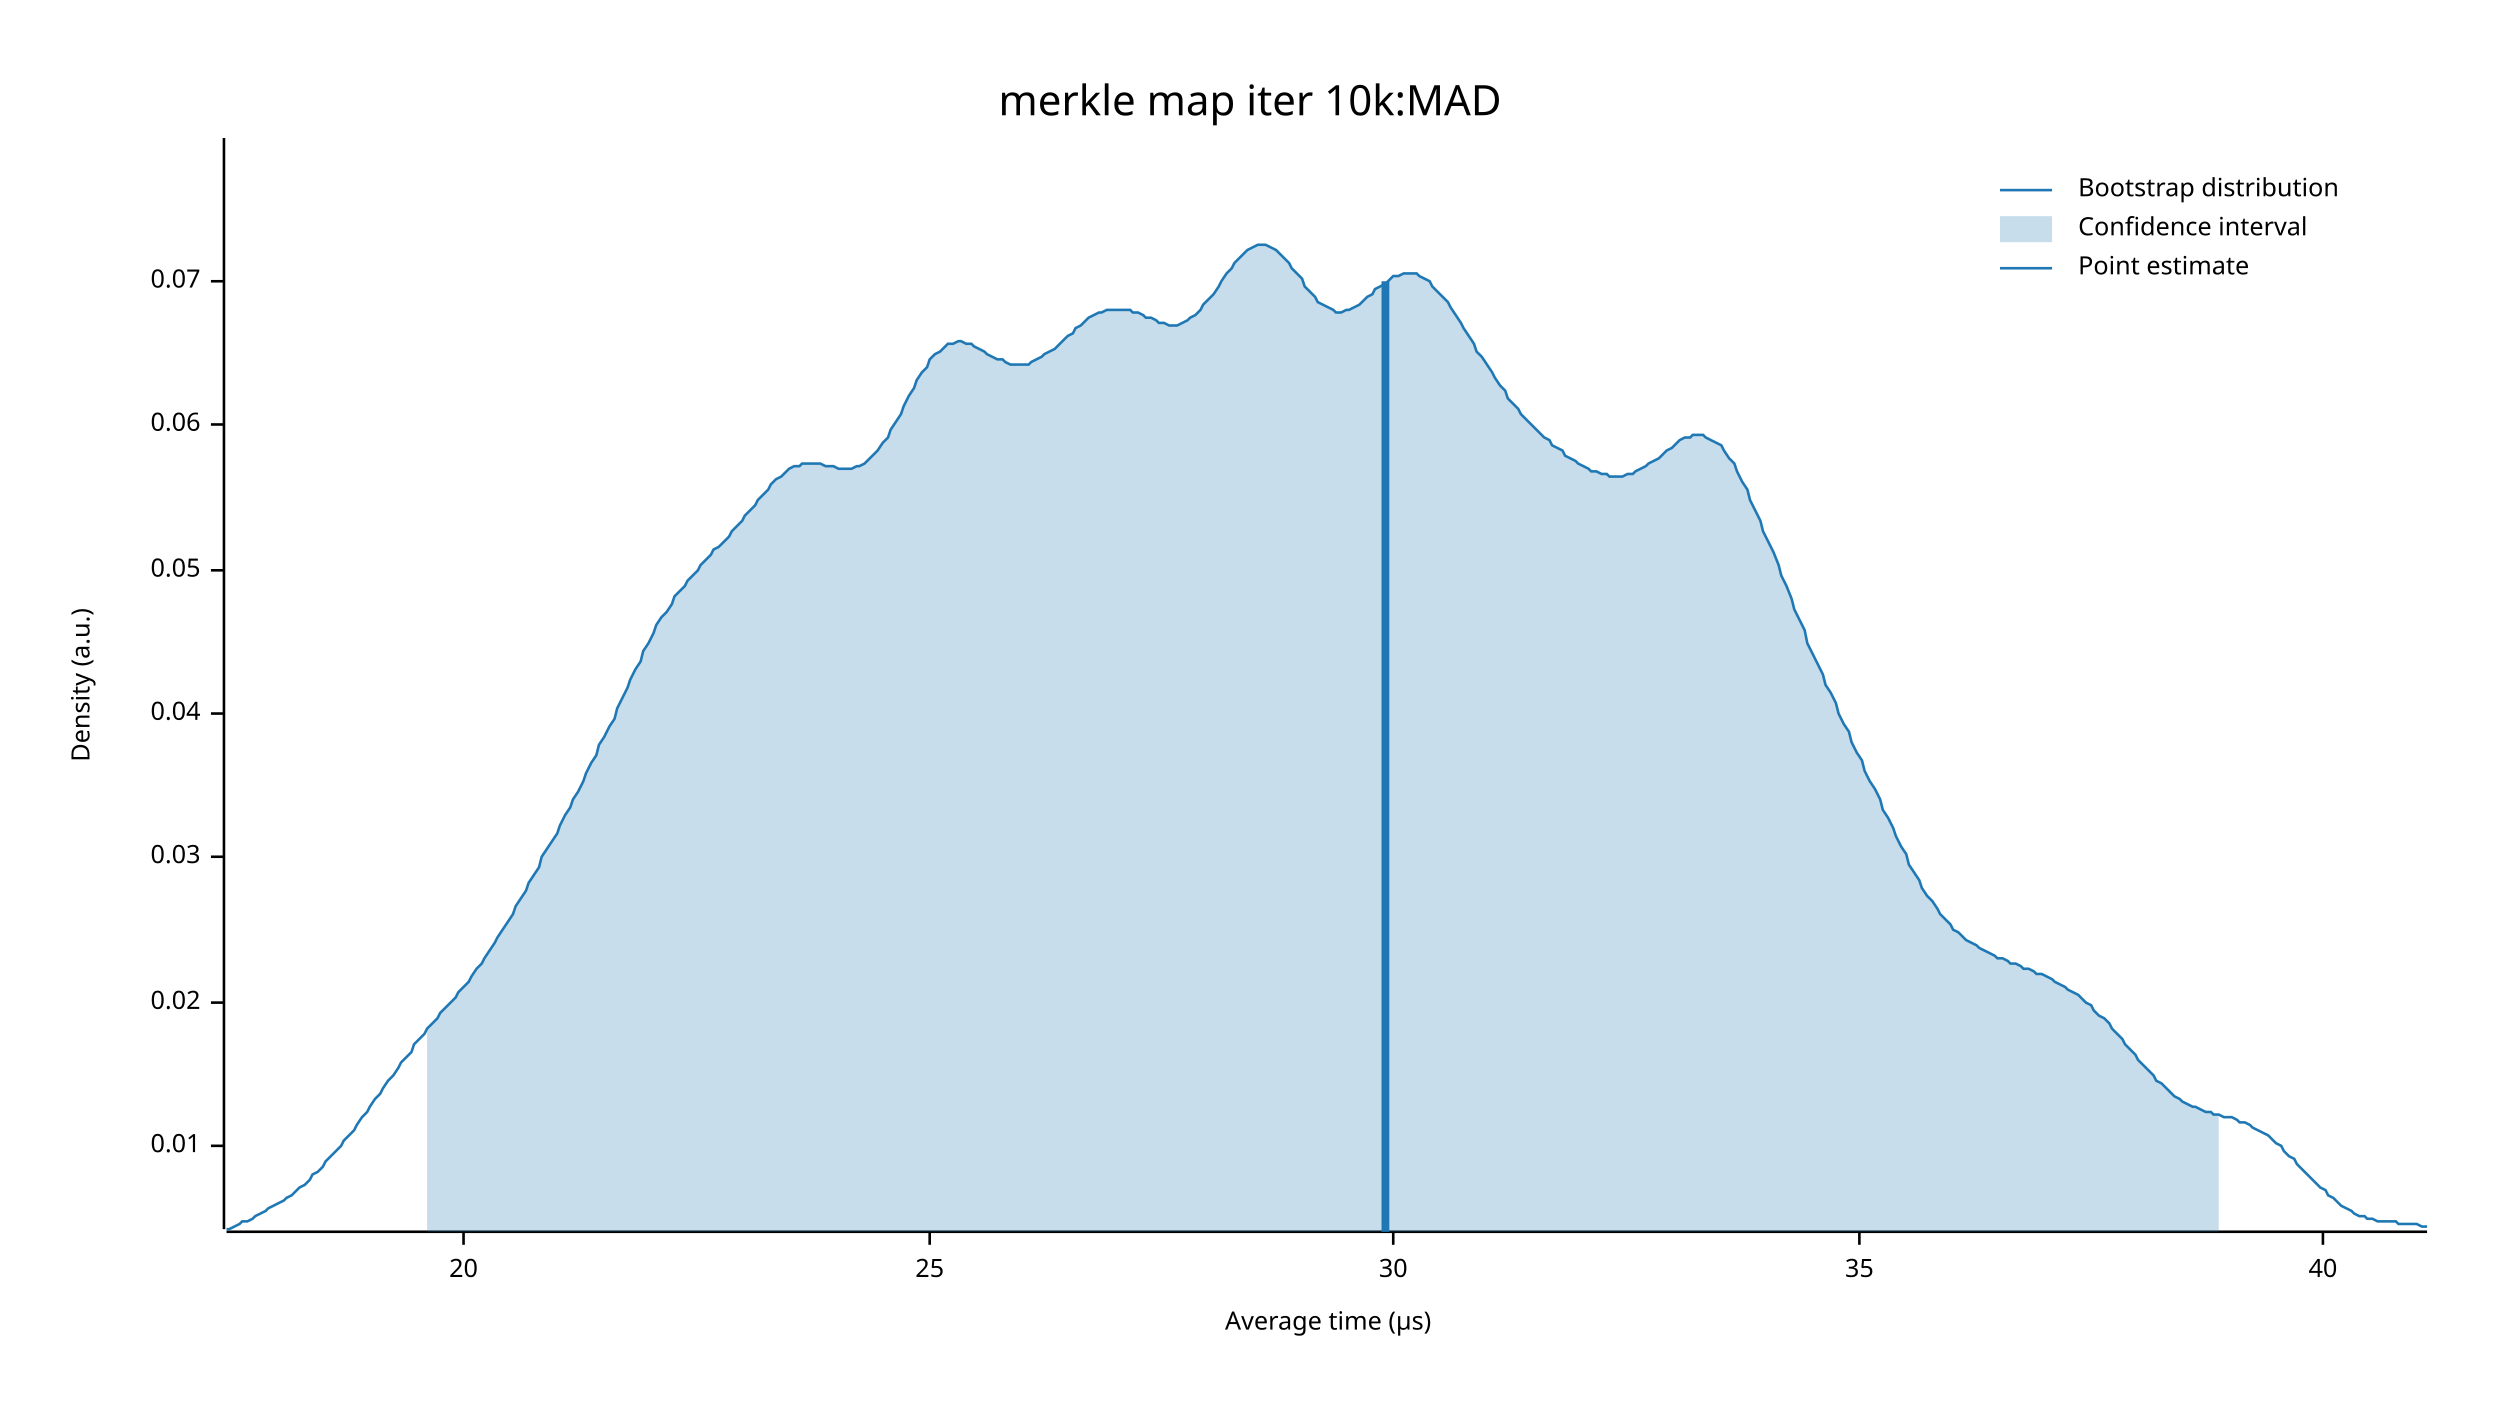
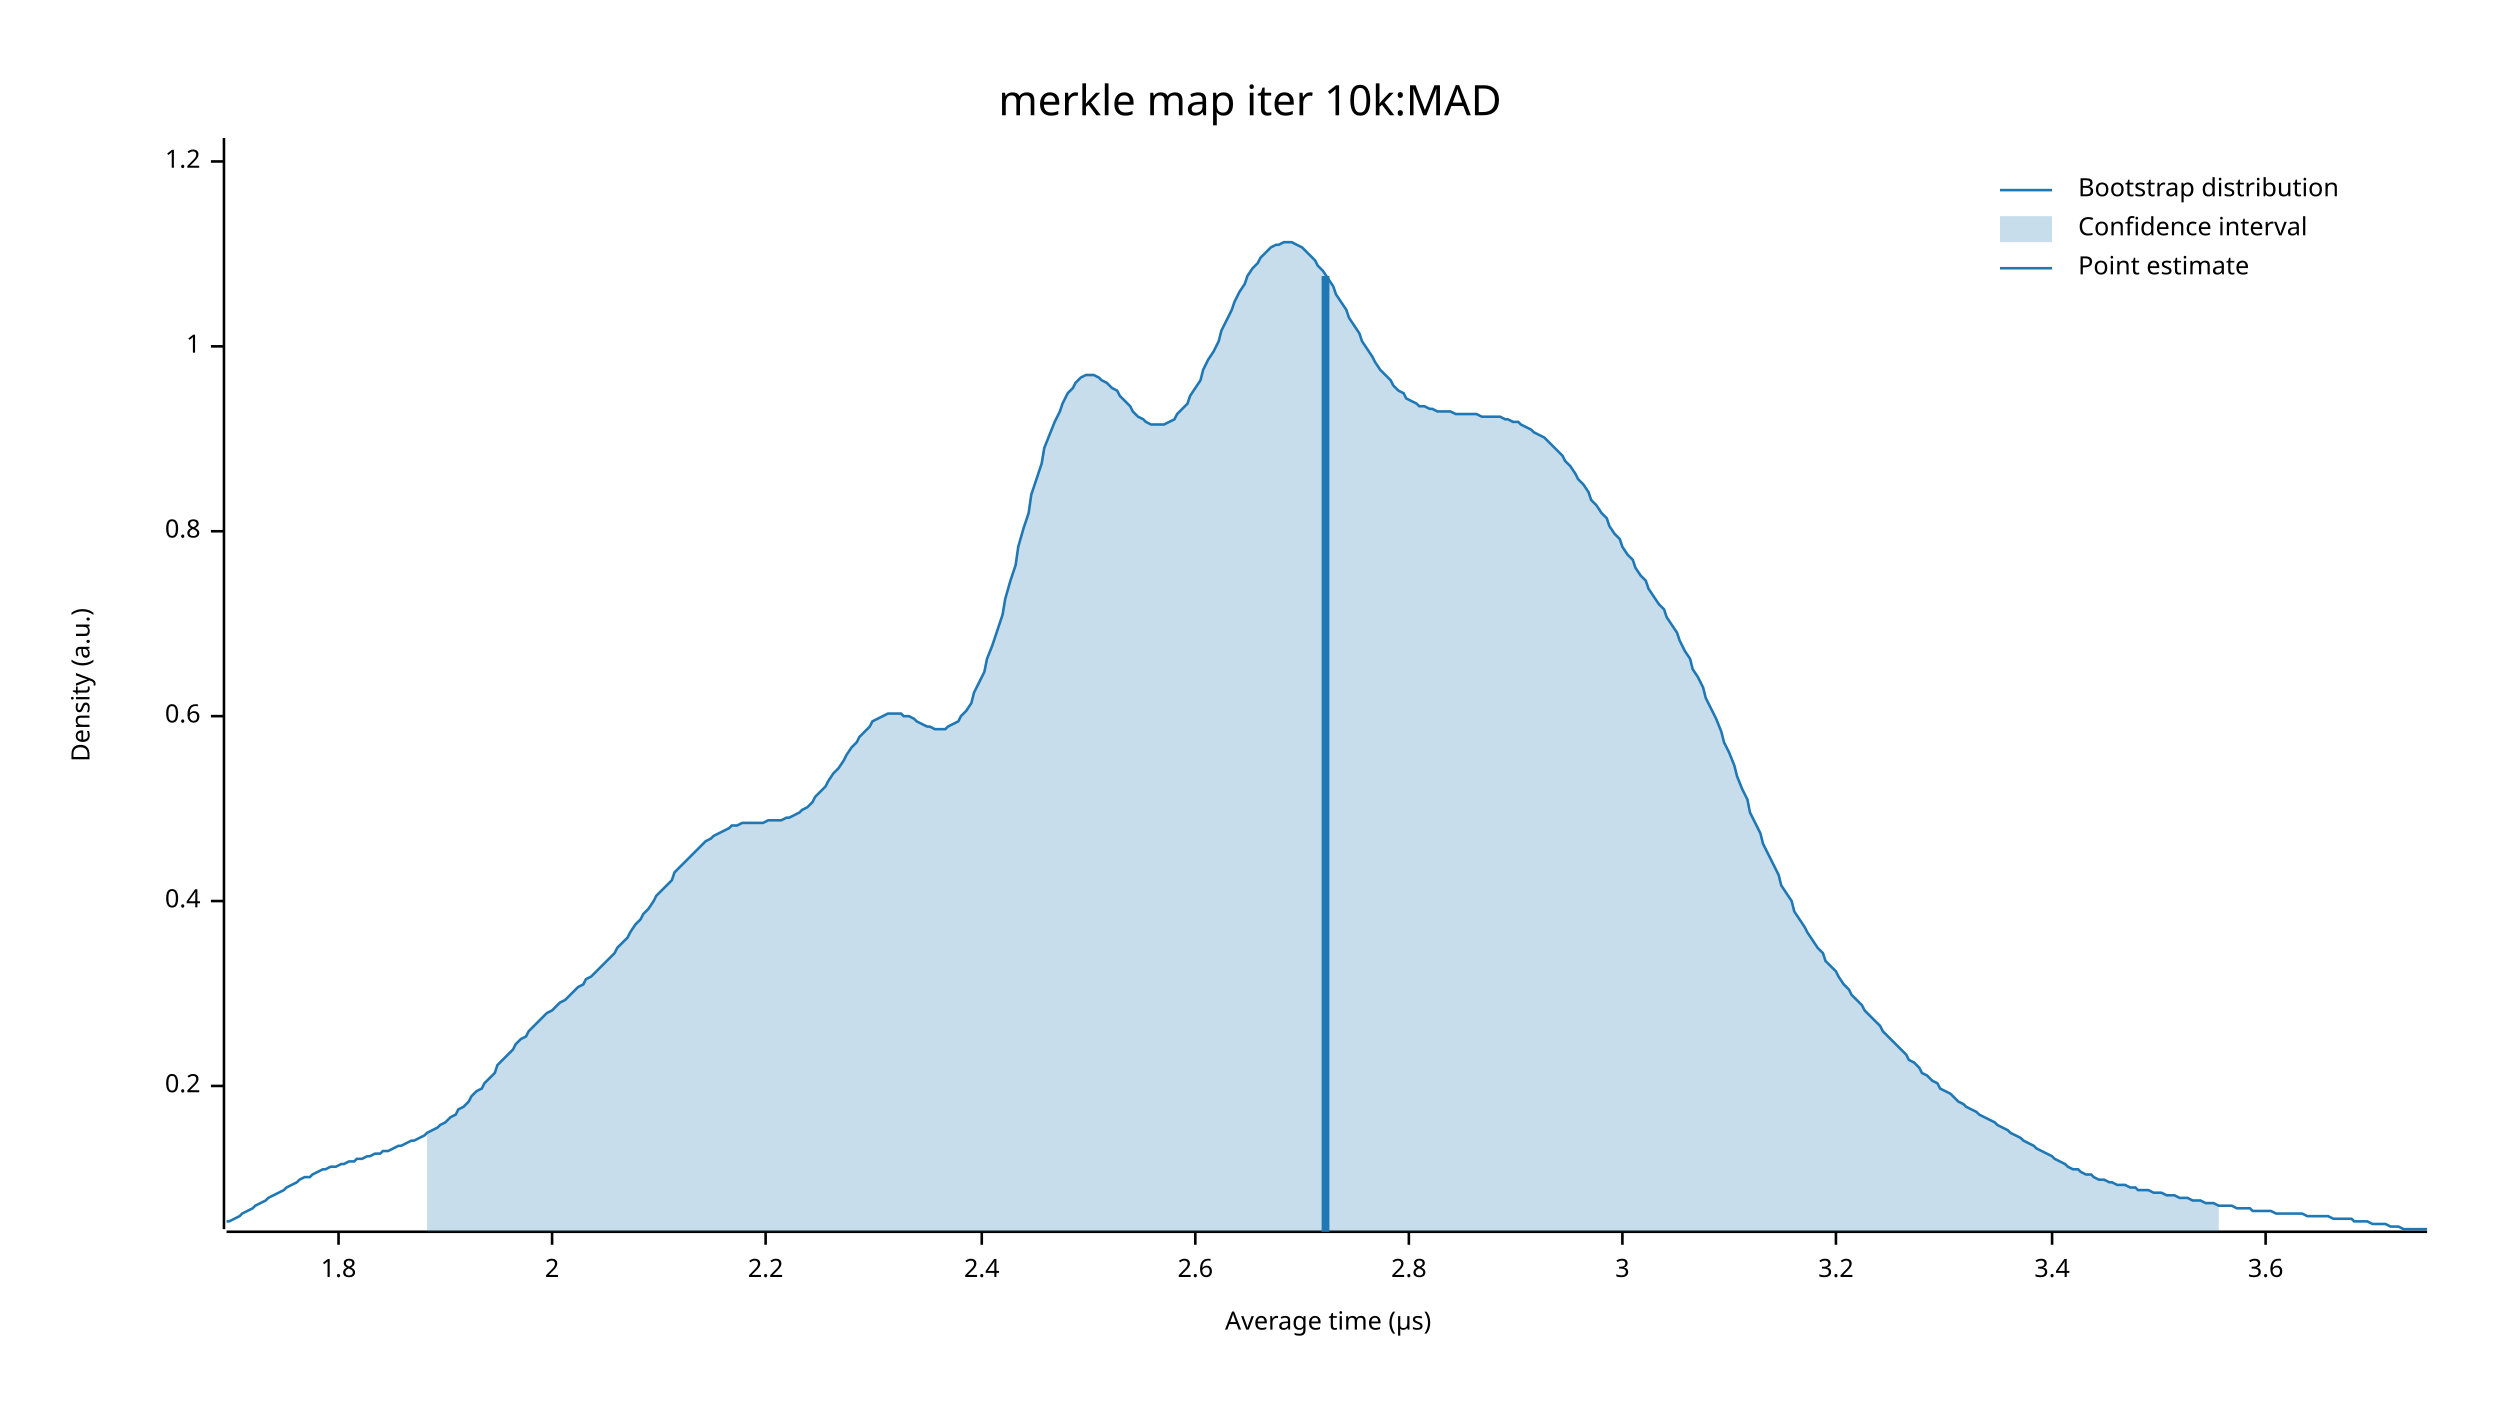
<svg xmlns="http://www.w3.org/2000/svg" width="960" height="540" viewBox="0 0 960 540">
  <text x="480" y="32" dy="0.76em" text-anchor="middle" font-family="sans-serif" font-size="16.129" opacity="1" fill="#000000">
merkle map iter 10k:MAD
</text>
  <text x="27" y="263" dy="0.76em" text-anchor="middle" font-family="sans-serif" font-size="9.677" opacity="1" fill="#000000" transform="rotate(270, 27, 263)">
Density (a.u.)
</text>
  <text x="510" y="513" dy="-0.5ex" text-anchor="middle" font-family="sans-serif" font-size="9.677" opacity="1" fill="#000000">
Average time (µs)
</text>
  <polyline fill="none" opacity="1" stroke="#000000" stroke-width="1" points="86,53 86,472 " />
-   <text x="77" y="440" dy="0.5ex" text-anchor="end" font-family="sans-serif" font-size="9.677" opacity="1" fill="#000000">
- 0.01
+   <text x="77" y="417" dy="0.5ex" text-anchor="end" font-family="sans-serif" font-size="9.677" opacity="1" fill="#000000">
+ 0.2
</text>
-   <polyline fill="none" opacity="1" stroke="#000000" stroke-width="1" points="81,440 86,440 " />
-   <text x="77" y="385" dy="0.5ex" text-anchor="end" font-family="sans-serif" font-size="9.677" opacity="1" fill="#000000">
- 0.02
+   <polyline fill="none" opacity="1" stroke="#000000" stroke-width="1" points="81,417 86,417 " />
+   <text x="77" y="346" dy="0.5ex" text-anchor="end" font-family="sans-serif" font-size="9.677" opacity="1" fill="#000000">
+ 0.4
</text>
-   <polyline fill="none" opacity="1" stroke="#000000" stroke-width="1" points="81,385 86,385 " />
-   <text x="77" y="329" dy="0.5ex" text-anchor="end" font-family="sans-serif" font-size="9.677" opacity="1" fill="#000000">
- 0.03
+   <polyline fill="none" opacity="1" stroke="#000000" stroke-width="1" points="81,346 86,346 " />
+   <text x="77" y="275" dy="0.5ex" text-anchor="end" font-family="sans-serif" font-size="9.677" opacity="1" fill="#000000">
+ 0.6
</text>
-   <polyline fill="none" opacity="1" stroke="#000000" stroke-width="1" points="81,329 86,329 " />
-   <text x="77" y="274" dy="0.5ex" text-anchor="end" font-family="sans-serif" font-size="9.677" opacity="1" fill="#000000">
- 0.04
+   <polyline fill="none" opacity="1" stroke="#000000" stroke-width="1" points="81,275 86,275 " />
+   <text x="77" y="204" dy="0.5ex" text-anchor="end" font-family="sans-serif" font-size="9.677" opacity="1" fill="#000000">
+ 0.8
</text>
-   <polyline fill="none" opacity="1" stroke="#000000" stroke-width="1" points="81,274 86,274 " />
-   <text x="77" y="219" dy="0.5ex" text-anchor="end" font-family="sans-serif" font-size="9.677" opacity="1" fill="#000000">
- 0.05
+   <polyline fill="none" opacity="1" stroke="#000000" stroke-width="1" points="81,204 86,204 " />
+   <text x="77" y="133" dy="0.5ex" text-anchor="end" font-family="sans-serif" font-size="9.677" opacity="1" fill="#000000">
+ 1
</text>
-   <polyline fill="none" opacity="1" stroke="#000000" stroke-width="1" points="81,219 86,219 " />
-   <text x="77" y="163" dy="0.5ex" text-anchor="end" font-family="sans-serif" font-size="9.677" opacity="1" fill="#000000">
- 0.06
+   <polyline fill="none" opacity="1" stroke="#000000" stroke-width="1" points="81,133 86,133 " />
+   <text x="77" y="62" dy="0.5ex" text-anchor="end" font-family="sans-serif" font-size="9.677" opacity="1" fill="#000000">
+ 1.2
</text>
-   <polyline fill="none" opacity="1" stroke="#000000" stroke-width="1" points="81,163 86,163 " />
-   <text x="77" y="108" dy="0.5ex" text-anchor="end" font-family="sans-serif" font-size="9.677" opacity="1" fill="#000000">
- 0.07
+   <polyline fill="none" opacity="1" stroke="#000000" stroke-width="1" points="81,62 86,62 " />
+   <polyline fill="none" opacity="1" stroke="#000000" stroke-width="1" points="87,473 932,473 " />
+   <text x="130" y="483" dy="0.76em" text-anchor="middle" font-family="sans-serif" font-size="9.677" opacity="1" fill="#000000">
+ 1.8
</text>
-   <polyline fill="none" opacity="1" stroke="#000000" stroke-width="1" points="81,108 86,108 " />
-   <polyline fill="none" opacity="1" stroke="#000000" stroke-width="1" points="87,473 932,473 " />
-   <text x="178" y="483" dy="0.76em" text-anchor="middle" font-family="sans-serif" font-size="9.677" opacity="1" fill="#000000">
- 20
+   <polyline fill="none" opacity="1" stroke="#000000" stroke-width="1" points="130,473 130,478 " />
+   <text x="212" y="483" dy="0.76em" text-anchor="middle" font-family="sans-serif" font-size="9.677" opacity="1" fill="#000000">
+ 2
</text>
-   <polyline fill="none" opacity="1" stroke="#000000" stroke-width="1" points="178,473 178,478 " />
-   <text x="357" y="483" dy="0.76em" text-anchor="middle" font-family="sans-serif" font-size="9.677" opacity="1" fill="#000000">
- 25
+   <polyline fill="none" opacity="1" stroke="#000000" stroke-width="1" points="212,473 212,478 " />
+   <text x="294" y="483" dy="0.76em" text-anchor="middle" font-family="sans-serif" font-size="9.677" opacity="1" fill="#000000">
+ 2.2
</text>
-   <polyline fill="none" opacity="1" stroke="#000000" stroke-width="1" points="357,473 357,478 " />
-   <text x="535" y="483" dy="0.76em" text-anchor="middle" font-family="sans-serif" font-size="9.677" opacity="1" fill="#000000">
- 30
+   <polyline fill="none" opacity="1" stroke="#000000" stroke-width="1" points="294,473 294,478 " />
+   <text x="377" y="483" dy="0.76em" text-anchor="middle" font-family="sans-serif" font-size="9.677" opacity="1" fill="#000000">
+ 2.4
</text>
-   <polyline fill="none" opacity="1" stroke="#000000" stroke-width="1" points="535,473 535,478 " />
-   <text x="714" y="483" dy="0.76em" text-anchor="middle" font-family="sans-serif" font-size="9.677" opacity="1" fill="#000000">
- 35
+   <polyline fill="none" opacity="1" stroke="#000000" stroke-width="1" points="377,473 377,478 " />
+   <text x="459" y="483" dy="0.76em" text-anchor="middle" font-family="sans-serif" font-size="9.677" opacity="1" fill="#000000">
+ 2.6
</text>
-   <polyline fill="none" opacity="1" stroke="#000000" stroke-width="1" points="714,473 714,478 " />
-   <text x="892" y="483" dy="0.76em" text-anchor="middle" font-family="sans-serif" font-size="9.677" opacity="1" fill="#000000">
- 40
+   <polyline fill="none" opacity="1" stroke="#000000" stroke-width="1" points="459,473 459,478 " />
+   <text x="541" y="483" dy="0.76em" text-anchor="middle" font-family="sans-serif" font-size="9.677" opacity="1" fill="#000000">
+ 2.8
</text>
-   <polyline fill="none" opacity="1" stroke="#000000" stroke-width="1" points="892,473 892,478 " />
-   <polyline fill="none" opacity="1" stroke="#1F78B4" stroke-width="1" points="87,472 88,472 90,471 92,470 93,469 95,469 97,468 98,467 100,466 102,465 103,464 105,463 107,462 109,461 110,460 112,459 114,457 115,456 117,455 119,453 120,451 122,450 124,448 125,446 127,444 129,442 131,440 132,438 134,436 136,434 137,432 139,429 141,427 142,425 144,422 146,420 147,418 149,415 151,413 153,410 154,408 156,406 158,404 159,401 161,399 163,397 164,395 166,393 168,391 169,389 171,387 173,385 175,383 176,381 178,379 180,377 181,375 183,372 185,370 186,368 188,365 190,362 191,360 193,357 195,354 197,351 198,348 200,345 202,342 203,339 205,336 207,333 208,329 210,326 212,323 214,320 215,317 217,313 219,310 220,307 222,304 224,300 225,297 227,293 229,290 230,286 232,283 234,279 236,276 237,272 239,268 241,264 242,261 244,257 246,254 247,250 249,247 251,243 252,240 254,237 256,235 258,232 259,229 261,227 263,225 264,223 266,221 268,219 269,217 271,215 273,213 274,211 276,210 278,208 280,206 281,204 283,202 285,200 286,198 288,196 290,194 291,192 293,190 295,188 296,186 298,184 300,183 302,181 303,180 305,179 307,179 308,178 310,178 312,178 313,178 315,178 317,179 318,179 320,179 322,180 324,180 325,180 327,180 329,179 330,179 332,178 334,176 335,175 337,173 339,170 341,168 342,165 344,162 346,159 347,156 349,152 351,149 352,146 354,143 356,141 357,138 359,136 361,135 363,133 364,132 366,132 368,131 369,131 371,132 373,132 374,133 376,134 378,135 379,136 381,137 383,138 385,138 386,139 388,140 390,140 391,140 393,140 395,140 396,139 398,138 400,137 401,136 403,135 405,134 407,132 408,131 410,129 412,128 413,126 415,125 417,123 418,122 420,121 422,120 423,120 425,119 427,119 429,119 430,119 432,119 434,119 435,120 437,120 439,121 440,122 442,122 444,123 445,124 447,124 449,125 451,125 452,125 454,124 456,123 457,122 459,121 461,119 462,117 464,115 466,113 468,110 469,108 471,105 473,103 474,101 476,99 478,97 479,96 481,95 483,94 484,94 486,94 488,95 490,96 491,97 493,99 495,101 496,103 498,105 500,107 501,110 503,112 505,114 506,116 508,117 510,118 512,119 513,120 515,120 517,119 518,119 520,118 522,117 523,116 525,114 527,113 528,111 530,110 532,109 534,107 535,106 537,106 539,105 540,105 542,105 544,105 545,106 547,107 549,108 550,110 552,112 554,114 556,116 557,118 559,121 561,124 562,126 564,129 566,132 567,135 569,137 571,140 573,143 574,145 576,148 578,150 579,153 581,155 583,157 584,159 586,161 588,163 589,164 591,166 593,168 595,169 596,171 598,172 600,173 601,175 603,176 605,177 606,178 608,179 610,180 611,181 613,181 615,182 617,182 618,183 620,183 622,183 623,183 625,182 627,182 628,181 630,180 632,179 633,178 635,177 637,176 639,174 640,173 642,172 644,170 645,169 647,168 649,168 650,167 652,167 654,167 655,168 657,169 659,170 661,171 662,173 664,176 666,178 667,181 669,185 671,188 672,192 674,196 676,200 677,204 679,208 681,212 683,217 684,221 686,225 688,230 689,234 691,238 693,242 694,247 696,251 698,255 700,259 701,263 703,266 705,270 706,274 708,278 710,281 711,285 713,289 715,292 716,296 718,300 720,303 722,307 723,311 725,314 727,318 728,321 730,325 732,328 733,332 735,335 737,338 738,341 740,344 742,346 744,349 745,351 747,353 749,355 750,357 752,358 754,360 755,361 757,362 759,363 760,364 762,365 764,366 766,367 767,368 769,368 771,369 772,370 774,370 776,371 777,372 779,372 781,373 782,374 784,374 786,375 788,376 789,377 791,378 793,379 794,380 796,381 798,382 799,383 801,385 803,386 804,388 806,390 808,391 810,393 811,395 813,397 815,399 816,401 818,403 820,405 821,407 823,409 825,411 827,413 828,415 830,416 832,418 833,419 835,421 837,422 838,423 840,424 842,425 843,425 845,426 847,427 849,427 850,428 852,428 854,429 855,429 857,429 859,430 860,431 862,431 864,432 865,433 867,434 869,435 871,436 872,437 874,439 876,440 877,442 879,444 881,445 882,447 884,449 886,451 887,452 889,454 891,456 893,457 894,459 896,460 898,462 899,463 901,464 903,465 904,466 906,467 908,467 909,468 911,468 913,469 915,469 916,469 918,469 920,469 921,470 923,470 925,470 926,470 928,470 930,471 932,471 " />
-   <polygon opacity="0.25" fill="#1F78B4" points="164,395 166,393 168,391 169,389 171,387 173,385 175,383 176,381 178,379 180,377 181,375 183,372 185,370 186,368 188,365 190,362 191,360 193,357 195,354 197,351 198,348 200,345 202,342 203,339 205,336 207,333 208,329 210,326 212,323 214,320 215,317 217,313 219,310 220,307 222,304 224,300 225,297 227,293 229,290 230,286 232,283 234,279 236,276 237,272 239,268 241,264 242,261 244,257 246,254 247,250 249,247 251,243 252,240 254,237 256,235 258,232 259,229 261,227 263,225 264,223 266,221 268,219 269,217 271,215 273,213 274,211 276,210 278,208 280,206 281,204 283,202 285,200 286,198 288,196 290,194 291,192 293,190 295,188 296,186 298,184 300,183 302,181 303,180 305,179 307,179 308,178 310,178 312,178 313,178 315,178 317,179 318,179 320,179 322,180 324,180 325,180 327,180 329,179 330,179 332,178 334,176 335,175 337,173 339,170 341,168 342,165 344,162 346,159 347,156 349,152 351,149 352,146 354,143 356,141 357,138 359,136 361,135 363,133 364,132 366,132 368,131 369,131 371,132 373,132 374,133 376,134 378,135 379,136 381,137 383,138 385,138 386,139 388,140 390,140 391,140 393,140 395,140 396,139 398,138 400,137 401,136 403,135 405,134 407,132 408,131 410,129 412,128 413,126 415,125 417,123 418,122 420,121 422,120 423,120 425,119 427,119 429,119 430,119 432,119 434,119 435,120 437,120 439,121 440,122 442,122 444,123 445,124 447,124 449,125 451,125 452,125 454,124 456,123 457,122 459,121 461,119 462,117 464,115 466,113 468,110 469,108 471,105 473,103 474,101 476,99 478,97 479,96 481,95 483,94 484,94 486,94 488,95 490,96 491,97 493,99 495,101 496,103 498,105 500,107 501,110 503,112 505,114 506,116 508,117 510,118 512,119 513,120 515,120 517,119 518,119 520,118 522,117 523,116 525,114 527,113 528,111 530,110 532,109 534,107 535,106 537,106 539,105 540,105 542,105 544,105 545,106 547,107 549,108 550,110 552,112 554,114 556,116 557,118 559,121 561,124 562,126 564,129 566,132 567,135 569,137 571,140 573,143 574,145 576,148 578,150 579,153 581,155 583,157 584,159 586,161 588,163 589,164 591,166 593,168 595,169 596,171 598,172 600,173 601,175 603,176 605,177 606,178 608,179 610,180 611,181 613,181 615,182 617,182 618,183 620,183 622,183 623,183 625,182 627,182 628,181 630,180 632,179 633,178 635,177 637,176 639,174 640,173 642,172 644,170 645,169 647,168 649,168 650,167 652,167 654,167 655,168 657,169 659,170 661,171 662,173 664,176 666,178 667,181 669,185 671,188 672,192 674,196 676,200 677,204 679,208 681,212 683,217 684,221 686,225 688,230 689,234 691,238 693,242 694,247 696,251 698,255 700,259 701,263 703,266 705,270 706,274 708,278 710,281 711,285 713,289 715,292 716,296 718,300 720,303 722,307 723,311 725,314 727,318 728,321 730,325 732,328 733,332 735,335 737,338 738,341 740,344 742,346 744,349 745,351 747,353 749,355 750,357 752,358 754,360 755,361 757,362 759,363 760,364 762,365 764,366 766,367 767,368 769,368 771,369 772,370 774,370 776,371 777,372 779,372 781,373 782,374 784,374 786,375 788,376 789,377 791,378 793,379 794,380 796,381 798,382 799,383 801,385 803,386 804,388 806,390 808,391 810,393 811,395 813,397 815,399 816,401 818,403 820,405 821,407 823,409 825,411 827,413 828,415 830,416 832,418 833,419 835,421 837,422 838,423 840,424 842,425 843,425 845,426 847,427 849,427 850,428 852,428 852,473 164,473 " />
-   <polyline fill="none" opacity="1" stroke="#1F78B4" stroke-width="3" points="532,473 532,108 " />
+   <polyline fill="none" opacity="1" stroke="#000000" stroke-width="1" points="541,473 541,478 " />
+   <text x="623" y="483" dy="0.76em" text-anchor="middle" font-family="sans-serif" font-size="9.677" opacity="1" fill="#000000">
+ 3
+ </text>
+   <polyline fill="none" opacity="1" stroke="#000000" stroke-width="1" points="623,473 623,478 " />
+   <text x="705" y="483" dy="0.76em" text-anchor="middle" font-family="sans-serif" font-size="9.677" opacity="1" fill="#000000">
+ 3.2
+ </text>
+   <polyline fill="none" opacity="1" stroke="#000000" stroke-width="1" points="705,473 705,478 " />
+   <text x="788" y="483" dy="0.76em" text-anchor="middle" font-family="sans-serif" font-size="9.677" opacity="1" fill="#000000">
+ 3.4
+ </text>
+   <polyline fill="none" opacity="1" stroke="#000000" stroke-width="1" points="788,473 788,478 " />
+   <text x="870" y="483" dy="0.76em" text-anchor="middle" font-family="sans-serif" font-size="9.677" opacity="1" fill="#000000">
+ 3.6
+ </text>
+   <polyline fill="none" opacity="1" stroke="#000000" stroke-width="1" points="870,473 870,478 " />
+   <polyline fill="none" opacity="1" stroke="#1F78B4" stroke-width="1" points="87,469 88,469 90,468 92,467 93,466 95,465 97,464 98,463 100,462 102,461 103,460 105,459 107,458 109,457 110,456 112,455 114,454 115,453 117,452 119,452 120,451 122,450 124,449 125,449 127,448 129,448 131,447 132,447 134,446 136,446 137,445 139,445 141,444 142,444 144,443 146,443 147,442 149,442 151,441 153,440 154,440 156,439 158,438 159,438 161,437 163,436 164,435 166,434 168,433 169,432 171,431 173,429 175,428 176,426 178,425 180,423 181,421 183,419 185,418 186,416 188,414 190,412 191,409 193,407 195,405 197,403 198,401 200,399 202,398 203,396 205,394 207,392 208,391 210,389 212,388 214,386 215,385 217,384 219,382 220,381 222,379 224,378 225,376 227,375 229,373 230,372 232,370 234,368 236,366 237,364 239,362 241,360 242,358 244,355 246,353 247,351 249,349 251,346 252,344 254,342 256,340 258,338 259,335 261,333 263,331 264,330 266,328 268,326 269,325 271,323 273,322 274,321 276,320 278,319 280,318 281,317 283,317 285,316 286,316 288,316 290,316 291,316 293,316 295,315 296,315 298,315 300,315 302,314 303,314 305,313 307,312 308,311 310,310 312,308 313,306 315,304 317,302 318,300 320,297 322,295 324,292 325,290 327,287 329,285 330,283 332,281 334,279 335,277 337,276 339,275 341,274 342,274 344,274 346,274 347,275 349,275 351,276 352,277 354,278 356,279 357,279 359,280 361,280 363,280 364,279 366,278 368,277 369,275 371,273 373,270 374,266 376,262 378,258 379,253 381,248 383,242 385,236 386,230 388,223 390,217 391,210 393,203 395,197 396,190 398,184 400,178 401,172 403,167 405,162 407,158 408,155 410,151 412,149 413,147 415,145 417,144 418,144 420,144 422,145 423,146 425,147 427,149 429,150 430,152 432,154 434,156 435,158 437,160 439,161 440,162 442,163 444,163 445,163 447,163 449,162 451,161 452,159 454,157 456,155 457,152 459,149 461,146 462,142 464,138 466,135 468,131 469,127 471,123 473,119 474,116 476,112 478,109 479,106 481,103 483,101 484,99 486,97 488,95 490,94 491,94 493,93 495,93 496,93 498,94 500,95 501,96 503,98 505,100 506,102 508,104 510,107 512,110 513,113 515,116 517,119 518,122 520,125 522,128 523,131 525,134 527,137 528,139 530,142 532,144 534,146 535,148 537,150 539,151 540,153 542,154 544,155 545,156 547,156 549,157 550,157 552,158 554,158 556,158 557,158 559,159 561,159 562,159 564,159 566,159 567,159 569,160 571,160 573,160 574,160 576,160 578,161 579,161 581,162 583,162 584,163 586,164 588,165 589,166 591,167 593,168 595,170 596,171 598,173 600,175 601,177 603,179 605,182 606,184 608,186 610,189 611,192 613,194 615,197 617,199 618,202 620,205 622,207 623,210 625,213 627,215 628,218 630,221 632,223 633,226 635,229 637,232 639,234 640,237 642,240 644,243 645,246 647,250 649,253 650,257 652,260 654,264 655,268 657,272 659,276 661,281 662,285 664,289 666,294 667,298 669,303 671,307 672,312 674,316 676,320 677,324 679,328 681,332 683,336 684,340 686,343 688,346 689,350 691,353 693,356 694,358 696,361 698,364 700,366 701,369 703,371 705,373 706,375 708,378 710,380 711,382 713,384 715,386 716,388 718,390 720,392 722,394 723,396 725,398 727,400 728,401 730,403 732,405 733,407 735,408 737,410 738,412 740,413 742,415 744,416 745,418 747,419 749,420 750,421 752,423 754,424 755,425 757,426 759,427 760,428 762,429 764,430 766,431 767,432 769,433 771,434 772,435 774,436 776,437 777,438 779,439 781,440 782,441 784,442 786,443 788,444 789,445 791,446 793,447 794,448 796,449 798,449 799,450 801,451 803,451 804,452 806,453 808,453 810,454 811,454 813,455 815,455 816,455 818,456 820,456 821,457 823,457 825,457 827,458 828,458 830,458 832,459 833,459 835,459 837,460 838,460 840,460 842,461 843,461 845,461 847,462 849,462 850,462 852,463 854,463 855,463 857,463 859,464 860,464 862,464 864,464 865,465 867,465 869,465 871,465 872,465 874,466 876,466 877,466 879,466 881,466 882,466 884,466 886,467 887,467 889,467 891,467 893,467 894,467 896,468 898,468 899,468 901,468 903,468 904,469 906,469 908,469 909,469 911,470 913,470 915,470 916,470 918,471 920,471 921,471 923,472 925,472 926,472 928,472 930,472 932,472 " />
+   <polygon opacity="0.25" fill="#1F78B4" points="164,435 166,434 168,433 169,432 171,431 173,429 175,428 176,426 178,425 180,423 181,421 183,419 185,418 186,416 188,414 190,412 191,409 193,407 195,405 197,403 198,401 200,399 202,398 203,396 205,394 207,392 208,391 210,389 212,388 214,386 215,385 217,384 219,382 220,381 222,379 224,378 225,376 227,375 229,373 230,372 232,370 234,368 236,366 237,364 239,362 241,360 242,358 244,355 246,353 247,351 249,349 251,346 252,344 254,342 256,340 258,338 259,335 261,333 263,331 264,330 266,328 268,326 269,325 271,323 273,322 274,321 276,320 278,319 280,318 281,317 283,317 285,316 286,316 288,316 290,316 291,316 293,316 295,315 296,315 298,315 300,315 302,314 303,314 305,313 307,312 308,311 310,310 312,308 313,306 315,304 317,302 318,300 320,297 322,295 324,292 325,290 327,287 329,285 330,283 332,281 334,279 335,277 337,276 339,275 341,274 342,274 344,274 346,274 347,275 349,275 351,276 352,277 354,278 356,279 357,279 359,280 361,280 363,280 364,279 366,278 368,277 369,275 371,273 373,270 374,266 376,262 378,258 379,253 381,248 383,242 385,236 386,230 388,223 390,217 391,210 393,203 395,197 396,190 398,184 400,178 401,172 403,167 405,162 407,158 408,155 410,151 412,149 413,147 415,145 417,144 418,144 420,144 422,145 423,146 425,147 427,149 429,150 430,152 432,154 434,156 435,158 437,160 439,161 440,162 442,163 444,163 445,163 447,163 449,162 451,161 452,159 454,157 456,155 457,152 459,149 461,146 462,142 464,138 466,135 468,131 469,127 471,123 473,119 474,116 476,112 478,109 479,106 481,103 483,101 484,99 486,97 488,95 490,94 491,94 493,93 495,93 496,93 498,94 500,95 501,96 503,98 505,100 506,102 508,104 510,107 512,110 513,113 515,116 517,119 518,122 520,125 522,128 523,131 525,134 527,137 528,139 530,142 532,144 534,146 535,148 537,150 539,151 540,153 542,154 544,155 545,156 547,156 549,157 550,157 552,158 554,158 556,158 557,158 559,159 561,159 562,159 564,159 566,159 567,159 569,160 571,160 573,160 574,160 576,160 578,161 579,161 581,162 583,162 584,163 586,164 588,165 589,166 591,167 593,168 595,170 596,171 598,173 600,175 601,177 603,179 605,182 606,184 608,186 610,189 611,192 613,194 615,197 617,199 618,202 620,205 622,207 623,210 625,213 627,215 628,218 630,221 632,223 633,226 635,229 637,232 639,234 640,237 642,240 644,243 645,246 647,250 649,253 650,257 652,260 654,264 655,268 657,272 659,276 661,281 662,285 664,289 666,294 667,298 669,303 671,307 672,312 674,316 676,320 677,324 679,328 681,332 683,336 684,340 686,343 688,346 689,350 691,353 693,356 694,358 696,361 698,364 700,366 701,369 703,371 705,373 706,375 708,378 710,380 711,382 713,384 715,386 716,388 718,390 720,392 722,394 723,396 725,398 727,400 728,401 730,403 732,405 733,407 735,408 737,410 738,412 740,413 742,415 744,416 745,418 747,419 749,420 750,421 752,423 754,424 755,425 757,426 759,427 760,428 762,429 764,430 766,431 767,432 769,433 771,434 772,435 774,436 776,437 777,438 779,439 781,440 782,441 784,442 786,443 788,444 789,445 791,446 793,447 794,448 796,449 798,449 799,450 801,451 803,451 804,452 806,453 808,453 810,454 811,454 813,455 815,455 816,455 818,456 820,456 821,457 823,457 825,457 827,458 828,458 830,458 832,459 833,459 835,459 837,460 838,460 840,460 842,461 843,461 845,461 847,462 849,462 850,462 852,463 852,473 164,473 " />
+   <polyline fill="none" opacity="1" stroke="#1F78B4" stroke-width="3" points="509,473 509,106 " />
  <text x="798" y="68" dy="0.76em" text-anchor="start" font-family="sans-serif" font-size="9.677" opacity="1" fill="#000000">
Bootstrap distribution
</text>
  <text x="798" y="83" dy="0.76em" text-anchor="start" font-family="sans-serif" font-size="9.677" opacity="1" fill="#000000">
Confidence interval
</text>
  <text x="798" y="98" dy="0.76em" text-anchor="start" font-family="sans-serif" font-size="9.677" opacity="1" fill="#000000">
Point estimate
</text>
  <polyline fill="none" opacity="1" stroke="#1F78B4" stroke-width="1" points="768,73 788,73 " />
  <rect x="768" y="83" width="20" height="10" opacity="0.25" fill="#1F78B4" stroke="none" />
  <polyline fill="none" opacity="1" stroke="#1F78B4" stroke-width="1" points="768,103 788,103 " />
</svg>
